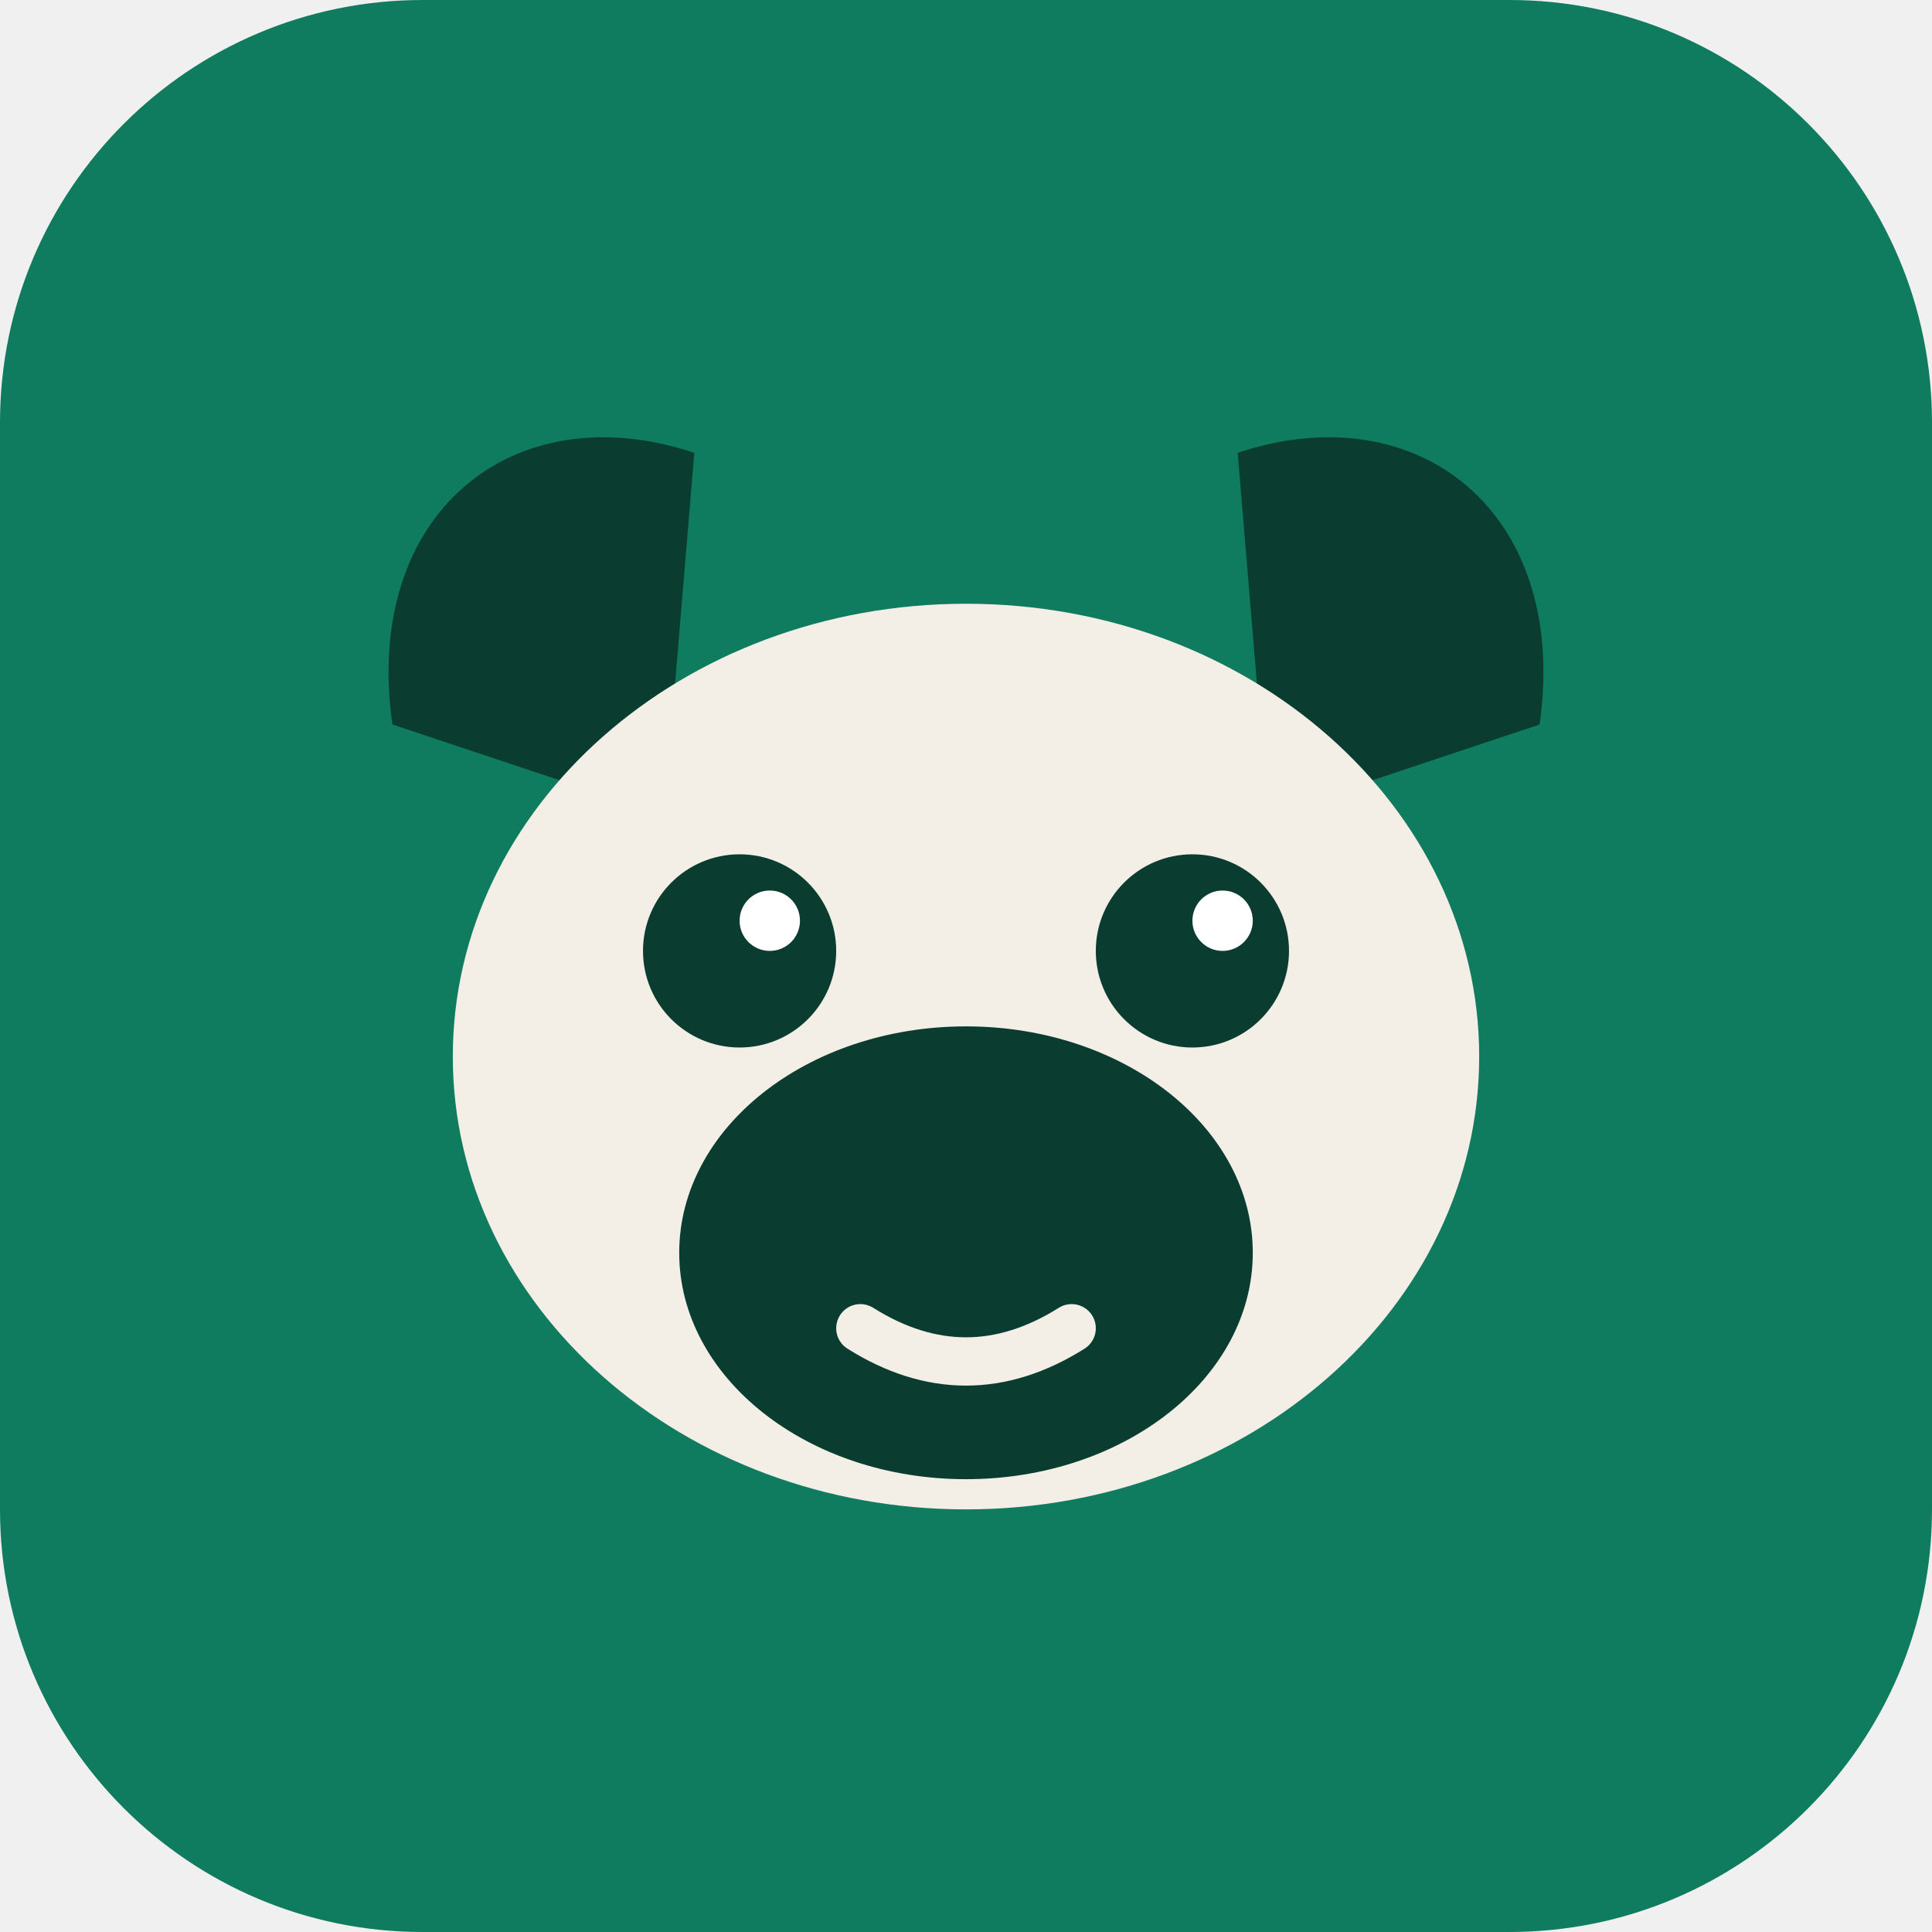
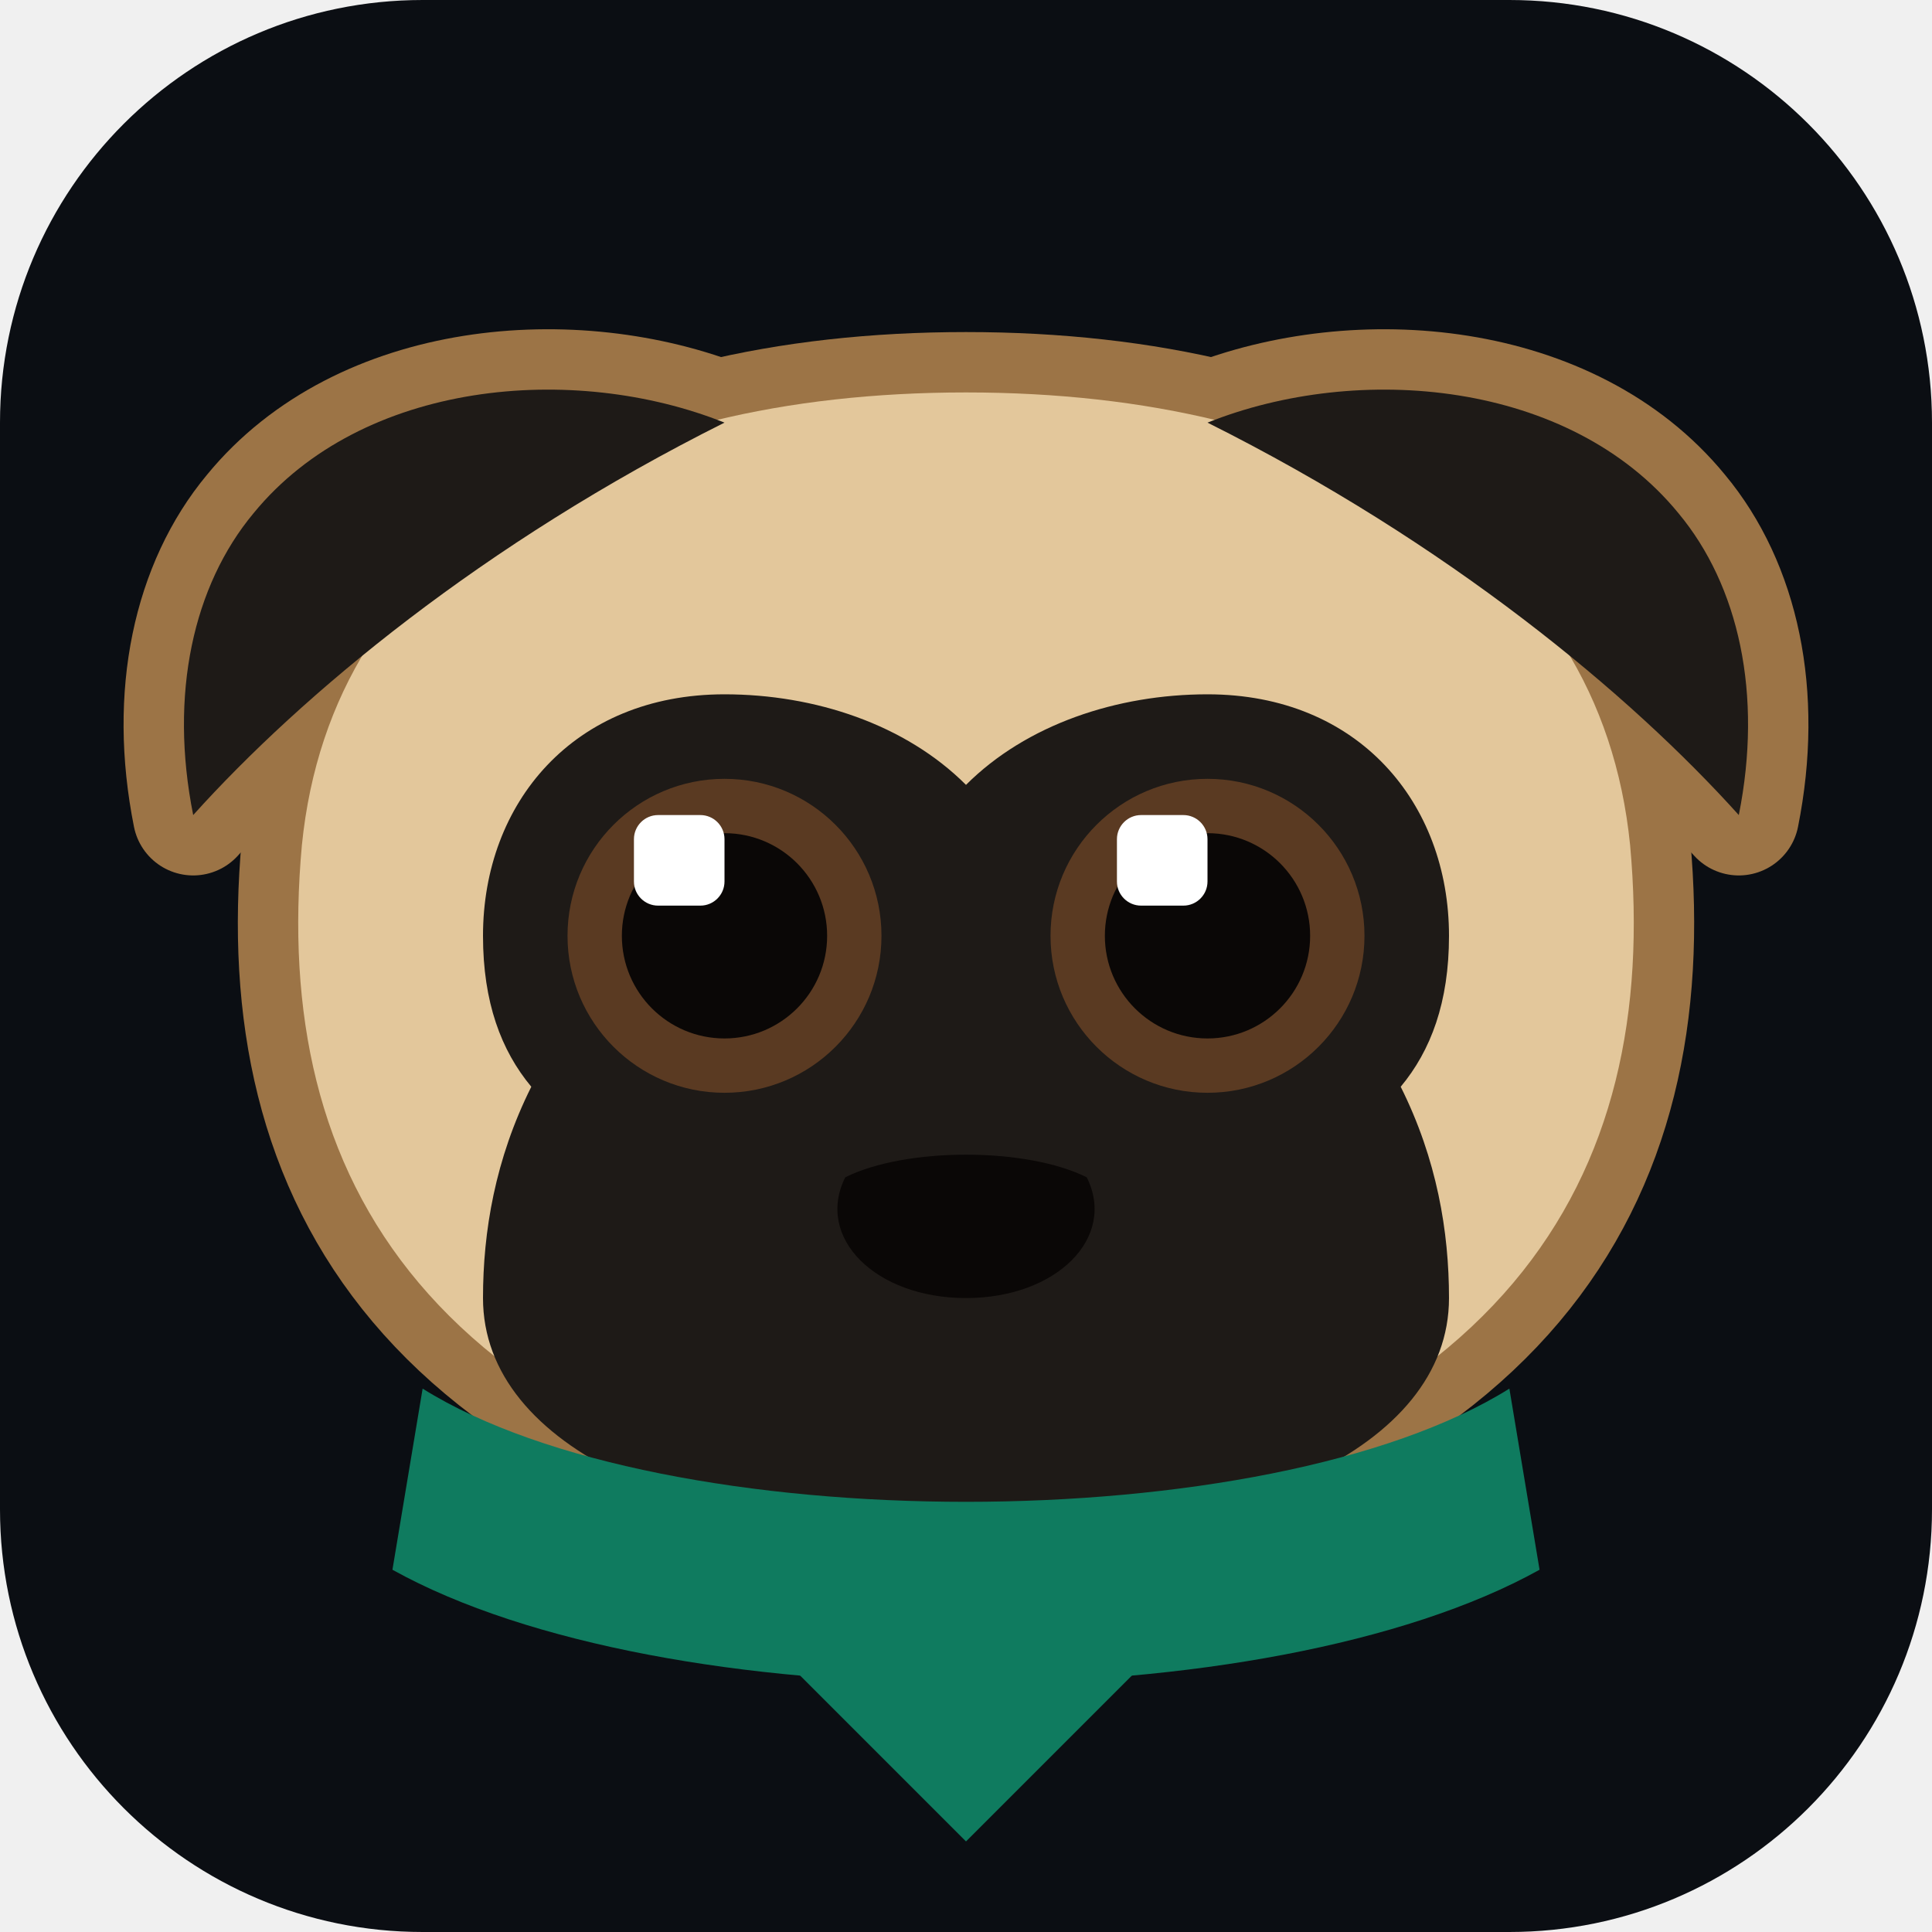
- <svg xmlns="http://www.w3.org/2000/svg" viewBox="0 0 64 64" role="img" aria-label="Rocco">
-   <rect width="64" height="64" rx="14" fill="#0f7b5f" />
-   <path d="M13 24c-1-7 4-11 10-9l-1 12z" fill="#0a3d30" />
-   <path d="M51 24c1-7-4-11-10-9l1 12z" fill="#0a3d30" />
-   <ellipse cx="32" cy="35" rx="17" ry="15" fill="#f4efe6" />
-   <ellipse cx="32" cy="41.5" rx="9.5" ry="7.5" fill="#0a3d30" />
-   <circle cx="24.5" cy="31.5" r="3.2" fill="#0a3d30" />
-   <circle cx="39.5" cy="31.5" r="3.2" fill="#0a3d30" />
-   <circle cx="25.5" cy="30.5" r="1" fill="#fff" />
-   <circle cx="40.5" cy="30.5" r="1" fill="#fff" />
-   <path d="M28.5 44q3.5 2.2 7 0" stroke="#f4efe6" stroke-width="1.6" fill="none" stroke-linecap="round" />
+ <svg xmlns="http://www.w3.org/2000/svg" viewBox="0 0 32 32" role="img">
+   <rect width="32" height="32" rx="7" fill="#0B0E13" />
+   <g fill="#9C7446" stroke="#9C7446" stroke-width="2" stroke-linejoin="round">
+     <path d="M16 6.5C22 6.5 26.5 9 27 14C27.5 19.5 25 24 16 25.5C7 24 4.5 19.5 5 14C5.5 9 10 6.5 16 6.5Z" />
+     <path d="M12 7C9.5 6 6 6.3 4.2 8.5C3.2 9.7 2.8 11.5 3.2 13.5C5 11.5 8 9 12 7Z" />
+     <path d="M20 7C22.5 6 26 6.3 27.8 8.5C28.8 9.7 29.2 11.5 28.8 13.5C27 11.5 24 9 20 7Z" />
+   </g>
+   <path d="M16 6.5C22 6.5 26.5 9 27 14C27.5 19.5 25 24 16 25.5C7 24 4.5 19.5 5 14C5.5 9 10 6.5 16 6.5Z" fill="#E3C79B" />
+   <path d="M12 7C9.5 6 6 6.3 4.2 8.5C3.2 9.7 2.8 11.5 3.2 13.5C5 11.5 8 9 12 7Z" fill="#1E1A17" />
+   <path d="M20 7C22.5 6 26 6.3 27.8 8.5C28.8 9.7 29.2 11.5 28.8 13.5C27 11.5 24 9 20 7Z" fill="#1E1A17" />
+   <path d="M16 13C17 12 18.5 11.5 20 11.5C22.5 11.5 24 13.3 24 15.5C24 16.6 23.7 17.4 23.2 18C23.8 19.2 24 20.4 24 21.5C24 24 20.5 25.5 16 25.5C11.5 25.5 8 24 8 21.5C8 20.4 8.2 19.2 8.8 18C8.3 17.4 8 16.6 8 15.5C8 13.3 9.5 11.5 12 11.5C13.5 11.5 15 12 16 13Z" fill="#1E1A17" />
+   <circle cx="12" cy="15.5" r="2.6" fill="#5A3A22" />
+   <circle cx="20" cy="15.5" r="2.6" fill="#5A3A22" />
+   <circle cx="12" cy="15.5" r="1.7" fill="#0A0706" />
+   <circle cx="20" cy="15.5" r="1.7" fill="#0A0706" />
+   <rect x="10.5" y="13.5" width="1.5" height="1.5" rx=".4" fill="#FFFFFF" />
+   <rect x="18.5" y="13.5" width="1.5" height="1.5" rx=".4" fill="#FFFFFF" />
+   <path d="M14 19.5C15 19 17 19 18 19.5C18.5 20.5 17.5 21.5 16 21.5C14.5 21.5 13.5 20.5 14 19.5Z" fill="#0A0706" />
+   <path d="M7 23C11 25.5 21 25.5 25 23L25.5 26C21 28.5 11 28.5 6.5 26Z" fill="#0F7B5F" />
+   <path d="M12.5 27L16 30.5L19.5 27Z" fill="#0F7B5F" />
</svg>
